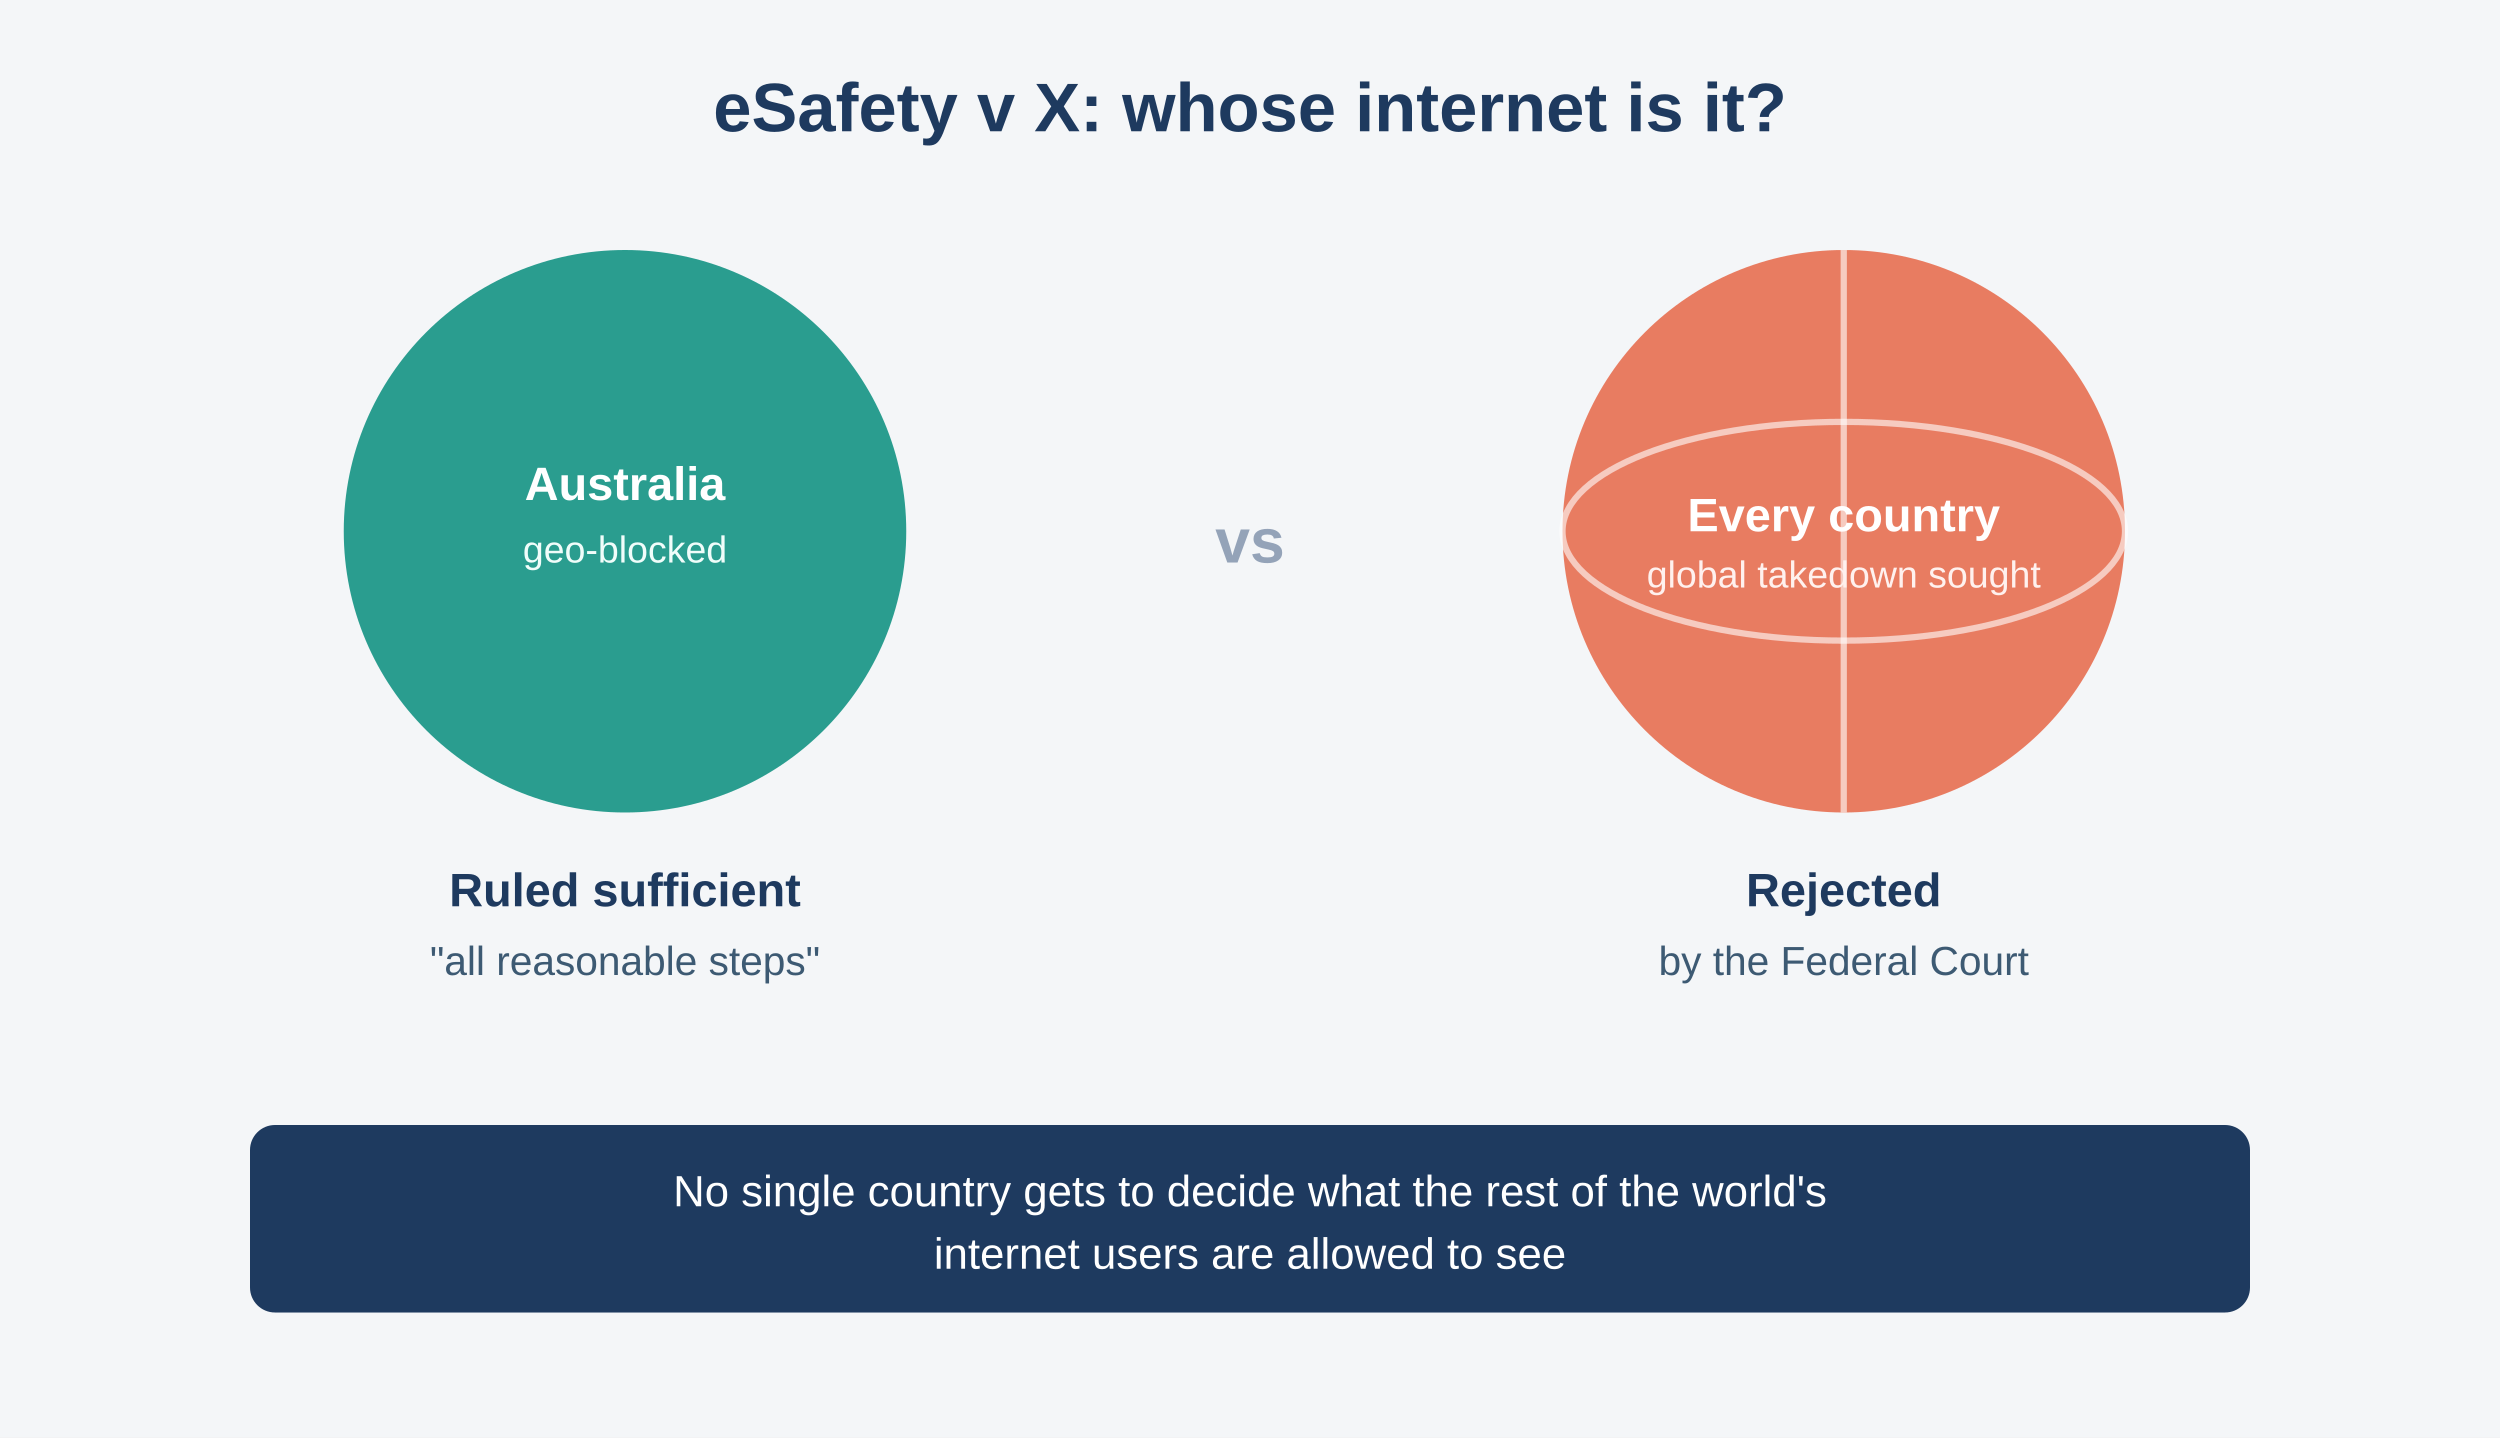
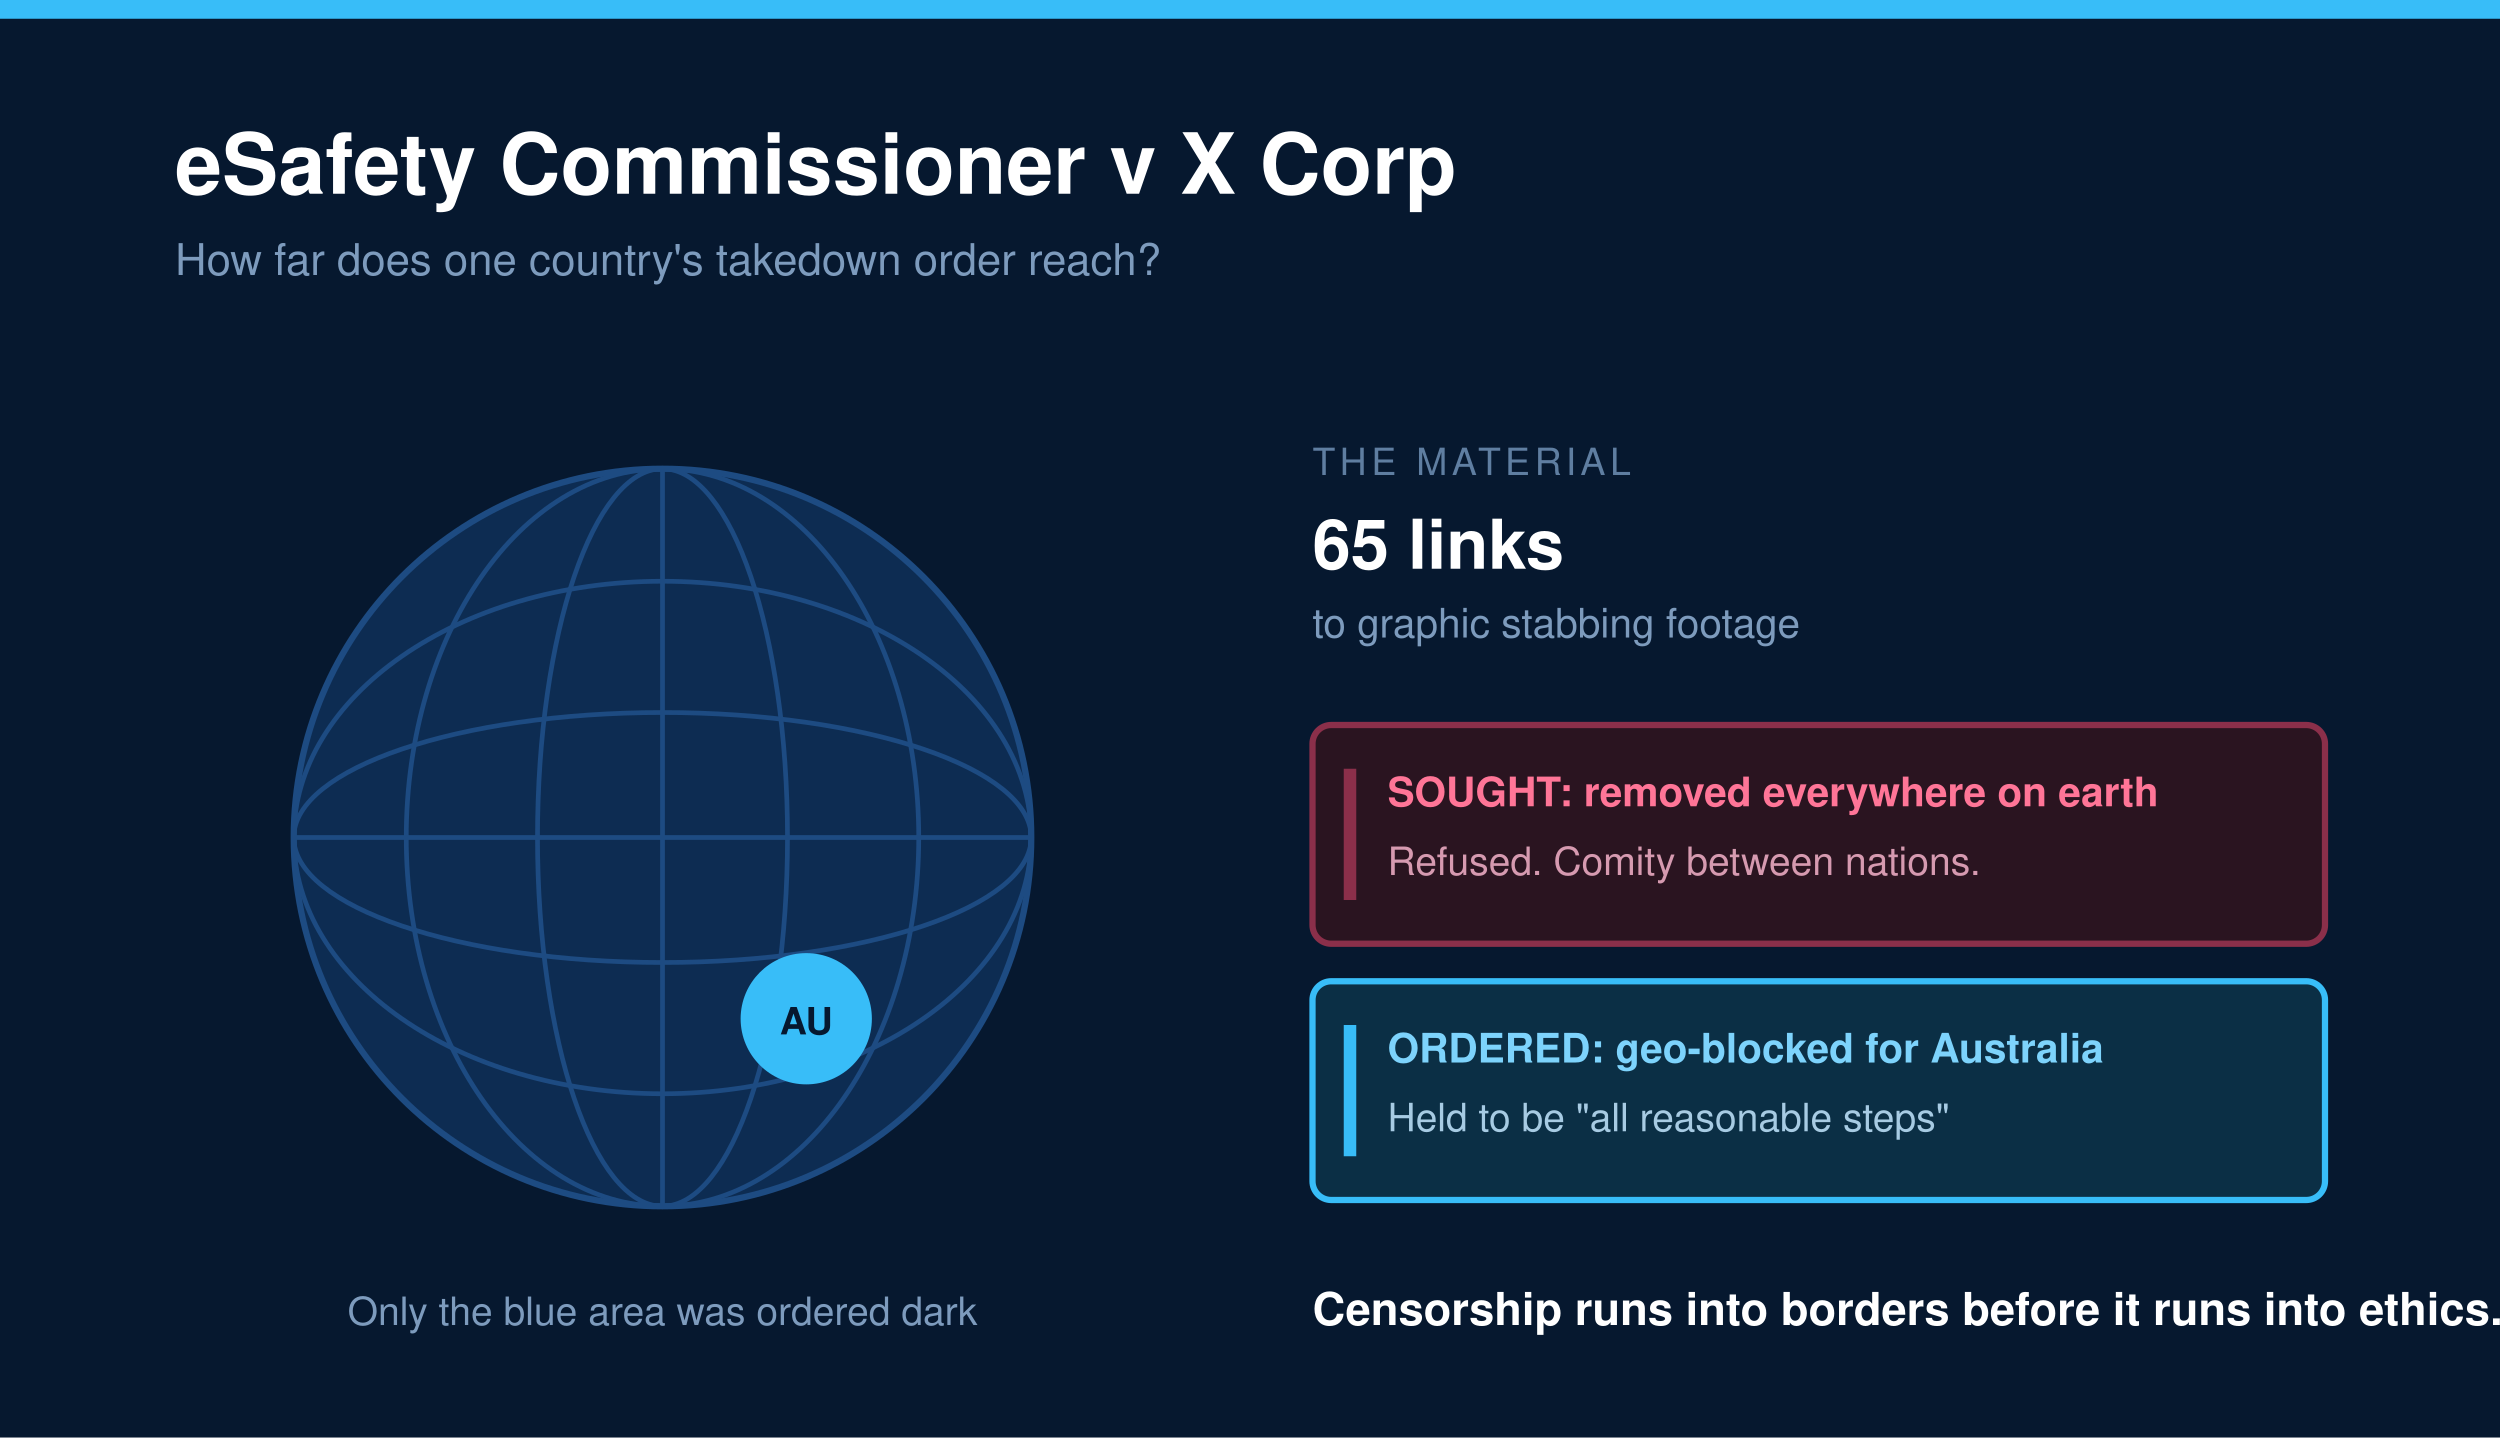
- <svg xmlns="http://www.w3.org/2000/svg" viewBox="0 0 800 460">
-   <rect width="800" height="460" fill="#f4f6f8" />
-   <text x="400" y="42" text-anchor="middle" font-family="Arial, sans-serif" font-size="22" font-weight="700" fill="#1e3a5f">eSafety v X: whose internet is it?</text>
-   <g transform="translate(110,80)">
-     <circle cx="90" cy="90" r="90" fill="#2a9d8f" />
-     <text x="90" y="80" text-anchor="middle" font-family="Arial, sans-serif" font-size="15" font-weight="700" fill="#ffffff">Australia</text>
-     <text x="90" y="100" text-anchor="middle" font-family="Arial, sans-serif" font-size="12" fill="#f0fdfa">geo-blocked</text>
-     <text x="90" y="210" text-anchor="middle" font-family="Arial, sans-serif" font-size="15" font-weight="700" fill="#1e3a5f">Ruled sufficient</text>
-     <text x="90" y="232" text-anchor="middle" font-family="Arial, sans-serif" font-size="13" fill="#3d5a73">"all reasonable steps"</text>
+ <svg xmlns="http://www.w3.org/2000/svg" viewBox="0 0 800 460" font-family="Helvetica, Arial, sans-serif">
+   <rect width="800" height="460" fill="#06182f" />
+   <rect x="0" y="0" width="800" height="6" fill="#38bdf8" />
+   <text x="56" y="62" fill="#ffffff" font-size="27" font-weight="700">eSafety Commissioner v X Corp</text>
+   <text x="56" y="88" fill="#7d9bbd" font-size="14">How far does one country's takedown order reach?</text>
+   <g transform="translate(212,268)">
+     <circle r="118" fill="#0d2c52" stroke="#1d4b82" stroke-width="2" />
+     <ellipse rx="118" ry="40" fill="none" stroke="#1d4b82" stroke-width="1.5" />
+     <ellipse rx="118" ry="82" fill="none" stroke="#1d4b82" stroke-width="1.5" />
+     <ellipse rx="40" ry="118" fill="none" stroke="#1d4b82" stroke-width="1.5" />
+     <ellipse rx="82" ry="118" fill="none" stroke="#1d4b82" stroke-width="1.5" />
+     <line x1="-118" y1="0" x2="118" y2="0" stroke="#1d4b82" stroke-width="1.5" />
+     <line x1="0" y1="-118" x2="0" y2="118" stroke="#1d4b82" stroke-width="1.5" />
+     <circle cx="46" cy="58" r="21" fill="#38bdf8" />
+     <text x="46" y="63" text-anchor="middle" fill="#06182f" font-size="12" font-weight="700">AU</text>
  </g>
-   <text x="400" y="180" text-anchor="middle" font-family="Arial, sans-serif" font-size="20" font-weight="700" fill="#94a3b8">vs</text>
-   <g transform="translate(500,80)">
-     <circle cx="90" cy="90" r="90" fill="#e76f51" opacity="0.9" />
-     <ellipse cx="90" cy="90" rx="90" ry="35" fill="none" stroke="#ffffff" stroke-width="2" opacity="0.6" />
-     <line x1="90" y1="0" x2="90" y2="180" stroke="#ffffff" stroke-width="2" opacity="0.6" />
-     <text x="90" y="90" text-anchor="middle" font-family="Arial, sans-serif" font-size="15" font-weight="700" fill="#ffffff">Every country</text>
-     <text x="90" y="108" text-anchor="middle" font-family="Arial, sans-serif" font-size="12" fill="#fff1ee">global takedown sought</text>
-     <text x="90" y="210" text-anchor="middle" font-family="Arial, sans-serif" font-size="15" font-weight="700" fill="#1e3a5f">Rejected</text>
-     <text x="90" y="232" text-anchor="middle" font-family="Arial, sans-serif" font-size="13" fill="#3d5a73">by the Federal Court</text>
-   </g>
-   <rect x="80" y="360" width="640" height="60" rx="8" fill="#1e3a5f" />
-   <text x="400" y="386" text-anchor="middle" font-family="Arial, sans-serif" font-size="14" fill="#ffffff">No single country gets to decide what the rest of the world's</text>
-   <text x="400" y="406" text-anchor="middle" font-family="Arial, sans-serif" font-size="14" fill="#ffffff">internet users are allowed to see</text>
+   <text x="212" y="424" text-anchor="middle" fill="#7d9bbd" font-size="12.5">Only the blue area was ordered dark</text>
+   <text x="420" y="152" fill="#5f7ea1" font-size="12" letter-spacing="1.5">THE MATERIAL</text>
+   <text x="420" y="182" fill="#ffffff" font-size="22" font-weight="700">65 links</text>
+   <text x="420" y="204" fill="#7d9bbd" font-size="13">to graphic stabbing footage</text>
+   <rect x="420" y="232" width="324" height="70" rx="6" fill="#2a1420" stroke="#8b2f4a" stroke-width="2" />
+   <text x="444" y="258" fill="#ff7597" font-size="13" font-weight="700">SOUGHT: removed everywhere on earth</text>
+   <text x="444" y="280" fill="#d69ab0" font-size="12.5">Refused. Comity between nations.</text>
+   <line x1="432" y1="246" x2="432" y2="288" stroke="#8b2f4a" stroke-width="4" />
+   <rect x="420" y="314" width="324" height="70" rx="6" fill="#0b2f45" stroke="#38bdf8" stroke-width="2" />
+   <text x="444" y="340" fill="#7dd3fc" font-size="13" font-weight="700">ORDERED: geo-blocked for Australia</text>
+   <text x="444" y="362" fill="#a7cbe3" font-size="12.5">Held to be "all reasonable steps"</text>
+   <line x1="432" y1="328" x2="432" y2="370" stroke="#38bdf8" stroke-width="4" />
+   <text x="420" y="424" fill="#ffffff" font-size="14.5" font-weight="700">Censorship runs into borders before it runs into ethics.</text>
</svg>
